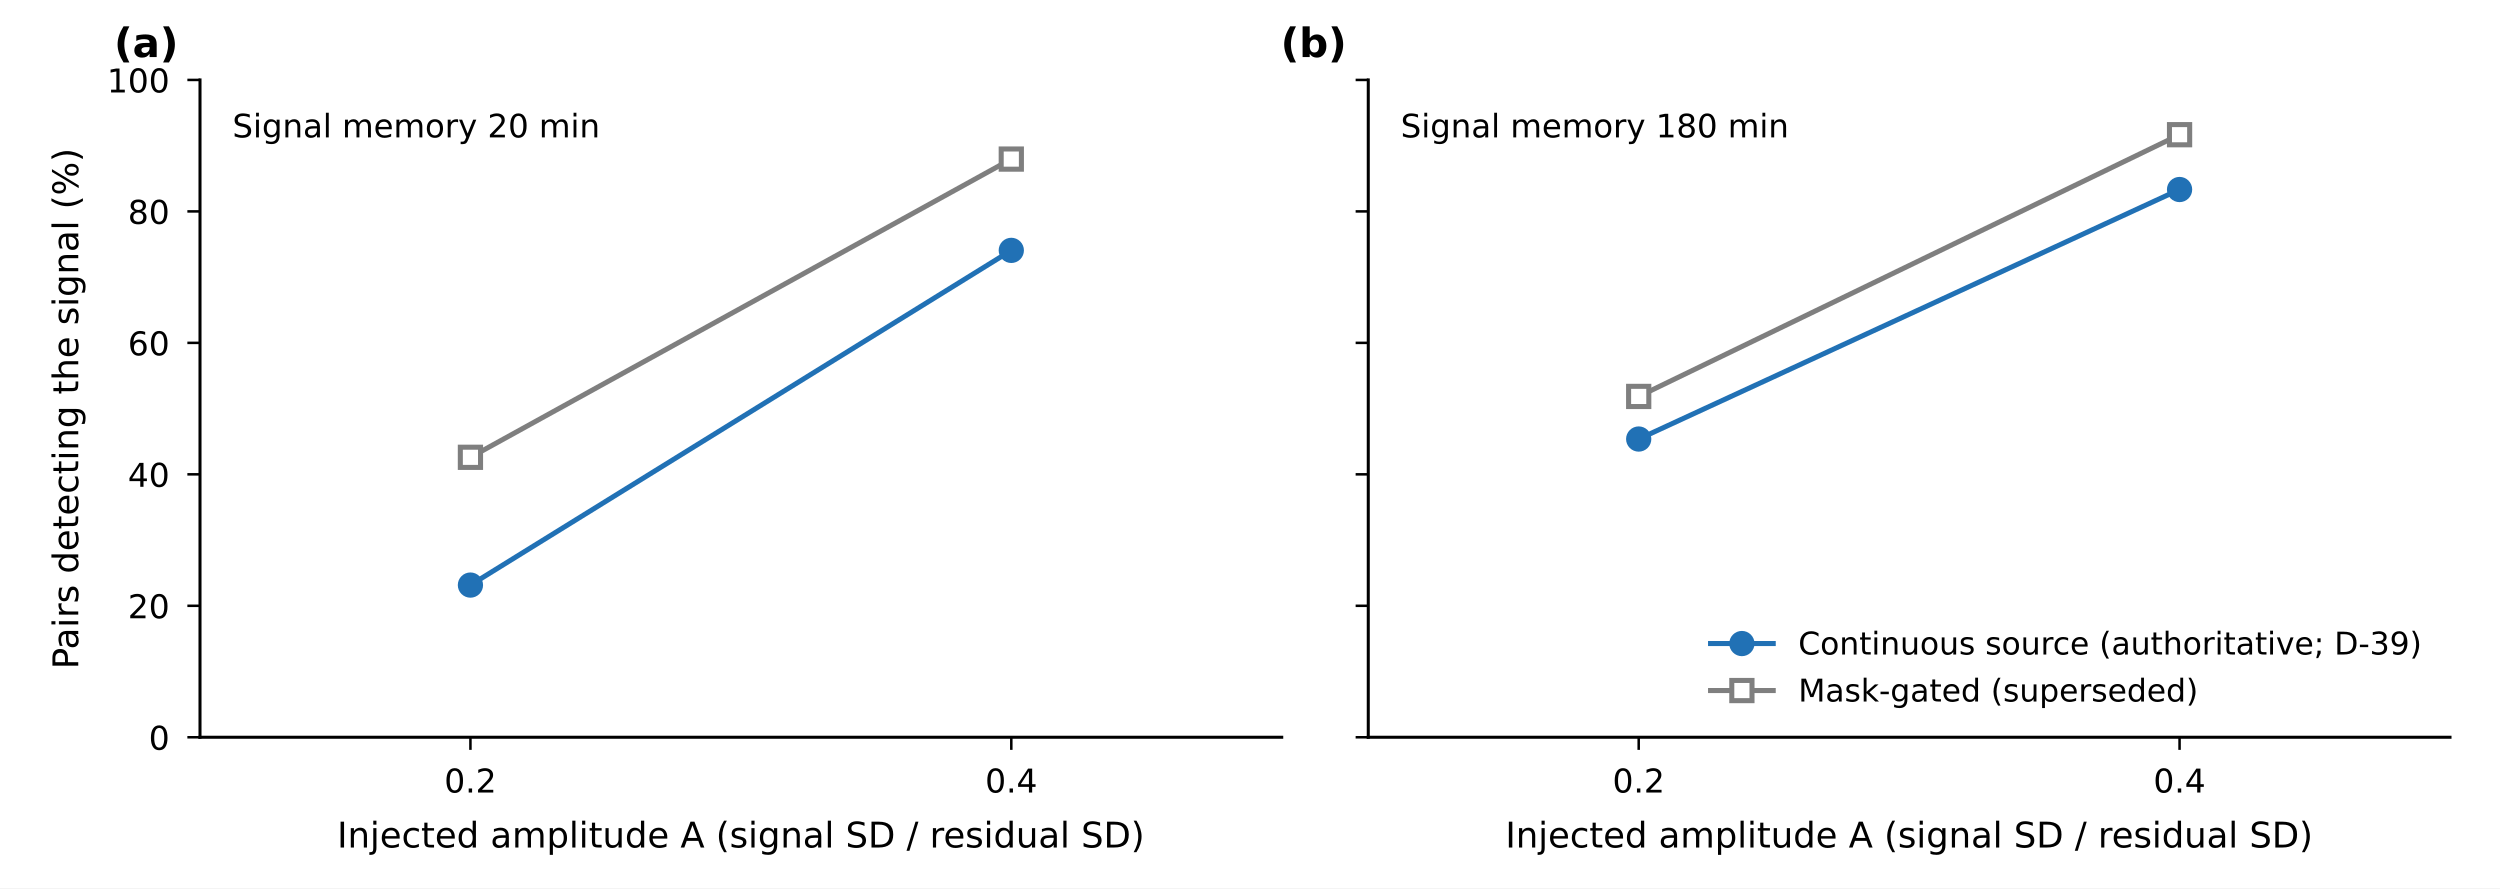
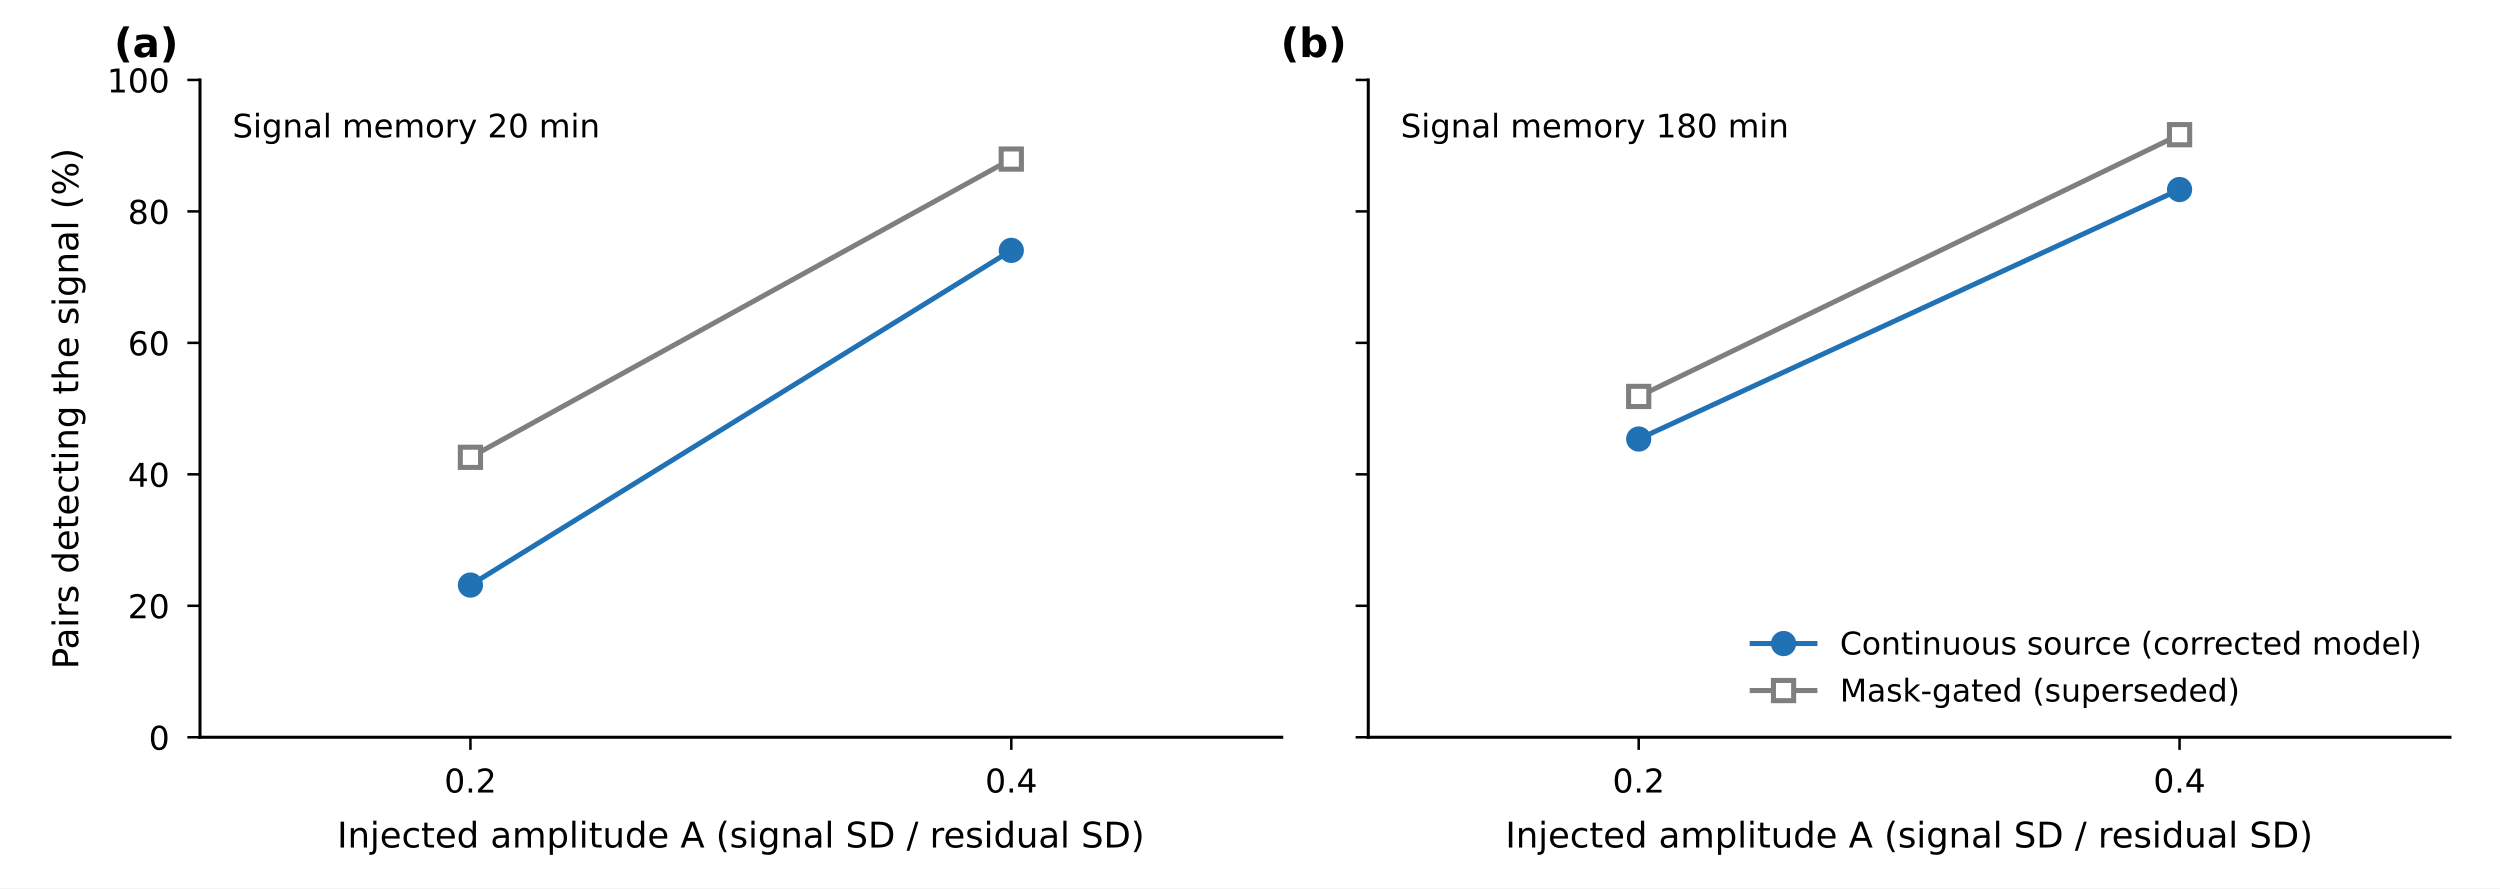
<svg xmlns="http://www.w3.org/2000/svg" xmlns:xlink="http://www.w3.org/1999/xlink" width="494.646pt" height="175.748pt" viewBox="0 0 494.646 175.748" version="1.1">
  <defs>
    <style type="text/css">*{stroke-linejoin: round; stroke-linecap: butt}</style>
  </defs>
  <g id="figure_1">
    <g id="patch_1">
      <path d="M 0 175.748  L 494.646 175.748  L 494.646 0  L 0 0  z " style="fill: #ffffff" />
    </g>
    <g id="axes_1">
      <g id="patch_2">
        <path d="M 39.572 145.871  L 253.601 145.871  L 253.601 15.817  L 39.572 15.817  z " style="fill: #ffffff" />
      </g>
      <g id="matplotlib.axis_1">
        <g id="xtick_1">
          <g id="line2d_1">
            <defs>
-               <path id="m50b18f8e44" d="M 0 0  L 0 2.5  " style="stroke: #000000; stroke-width: 0.5" />
+               <path id="mf0189df81d" d="M 0 0  L 0 2.5  " style="stroke: #000000; stroke-width: 0.5" />
            </defs>
            <g>
-               <use xlink:href="#m50b18f8e44" x="93.079" y="145.871" style="stroke: #000000; stroke-width: 0.5" />
+               <use xlink:href="#mf0189df81d" x="93.079" y="145.871" style="stroke: #000000; stroke-width: 0.5" />
            </g>
          </g>
          <g id="text_1">
            <text style="font-size: 6.5px; font-family: 'DejaVu Sans'; text-anchor: middle" x="93.079" y="156.809" transform="rotate(-0 93.079 156.8093)">0.2</text>
          </g>
        </g>
        <g id="xtick_2">
          <g id="line2d_2">
            <g>
-               <use xlink:href="#m50b18f8e44" x="200.094" y="145.871" style="stroke: #000000; stroke-width: 0.5" />
+               <use xlink:href="#mf0189df81d" x="200.094" y="145.871" style="stroke: #000000; stroke-width: 0.5" />
            </g>
          </g>
          <g id="text_2">
            <text style="font-size: 6.5px; font-family: 'DejaVu Sans'; text-anchor: middle" x="200.094" y="156.809" transform="rotate(-0 200.0937 156.8093)">0.4</text>
          </g>
        </g>
        <g id="text_3">
          <text style="font-size: 7px; font-family: 'DejaVu Sans'; text-anchor: middle" x="146.586" y="167.69" transform="rotate(-0 146.5863 167.6898)">Injected amplitude A (signal SD / residual SD)</text>
        </g>
      </g>
      <g id="matplotlib.axis_2">
        <g id="ytick_1">
          <g id="line2d_3">
            <defs>
-               <path id="ma7dd1a24d3" d="M 0 0  L -2.5 0  " style="stroke: #000000; stroke-width: 0.5" />
+               <path id="me93a0d886a" d="M 0 0  L -2.5 0  " style="stroke: #000000; stroke-width: 0.5" />
            </defs>
            <g>
-               <use xlink:href="#ma7dd1a24d3" x="39.572" y="145.871" style="stroke: #000000; stroke-width: 0.5" />
+               <use xlink:href="#me93a0d886a" x="39.572" y="145.871" style="stroke: #000000; stroke-width: 0.5" />
            </g>
          </g>
          <g id="text_4">
            <text style="font-size: 6.5px; font-family: 'DejaVu Sans'; text-anchor: end" x="33.572" y="148.34" transform="rotate(-0 33.57165 148.3401)">0</text>
          </g>
        </g>
        <g id="ytick_2">
          <g id="line2d_4">
            <g>
-               <use xlink:href="#ma7dd1a24d3" x="39.572" y="119.86" style="stroke: #000000; stroke-width: 0.5" />
+               <use xlink:href="#me93a0d886a" x="39.572" y="119.86" style="stroke: #000000; stroke-width: 0.5" />
            </g>
          </g>
          <g id="text_5">
            <text style="font-size: 6.5px; font-family: 'DejaVu Sans'; text-anchor: end" x="33.572" y="122.329" transform="rotate(-0 33.57165 122.3294)">20</text>
          </g>
        </g>
        <g id="ytick_3">
          <g id="line2d_5">
            <g>
-               <use xlink:href="#ma7dd1a24d3" x="39.572" y="93.849" style="stroke: #000000; stroke-width: 0.5" />
+               <use xlink:href="#me93a0d886a" x="39.572" y="93.849" style="stroke: #000000; stroke-width: 0.5" />
            </g>
          </g>
          <g id="text_6">
            <text style="font-size: 6.5px; font-family: 'DejaVu Sans'; text-anchor: end" x="33.572" y="96.319" transform="rotate(-0 33.57165 96.31869)">40</text>
          </g>
        </g>
        <g id="ytick_4">
          <g id="line2d_6">
            <g>
-               <use xlink:href="#ma7dd1a24d3" x="39.572" y="67.839" style="stroke: #000000; stroke-width: 0.5" />
+               <use xlink:href="#me93a0d886a" x="39.572" y="67.839" style="stroke: #000000; stroke-width: 0.5" />
            </g>
          </g>
          <g id="text_7">
            <text style="font-size: 6.5px; font-family: 'DejaVu Sans'; text-anchor: end" x="33.572" y="70.308" transform="rotate(-0 33.57165 70.30798)">60</text>
          </g>
        </g>
        <g id="ytick_5">
          <g id="line2d_7">
            <g>
-               <use xlink:href="#ma7dd1a24d3" x="39.572" y="41.828" style="stroke: #000000; stroke-width: 0.5" />
+               <use xlink:href="#me93a0d886a" x="39.572" y="41.828" style="stroke: #000000; stroke-width: 0.5" />
            </g>
          </g>
          <g id="text_8">
            <text style="font-size: 6.5px; font-family: 'DejaVu Sans'; text-anchor: end" x="33.572" y="44.297" transform="rotate(-0 33.57165 44.29727)">80</text>
          </g>
        </g>
        <g id="ytick_6">
          <g id="line2d_8">
            <g>
-               <use xlink:href="#ma7dd1a24d3" x="39.572" y="15.817" style="stroke: #000000; stroke-width: 0.5" />
+               <use xlink:href="#me93a0d886a" x="39.572" y="15.817" style="stroke: #000000; stroke-width: 0.5" />
            </g>
          </g>
          <g id="text_9">
            <text style="font-size: 6.5px; font-family: 'DejaVu Sans'; text-anchor: end" x="33.572" y="18.287" transform="rotate(-0 33.57165 18.28656)">100</text>
          </g>
        </g>
        <g id="text_10">
          <text style="font-size: 7px; font-family: 'DejaVu Sans'; text-anchor: middle" x="15.483" y="80.844" transform="rotate(-90 15.48314 80.84409)">Pairs detecting the signal (%)</text>
        </g>
      </g>
      <g id="line2d_9">
-         <path d="M 93.079 115.763  L 200.094 49.54  " clip-path="url(#pe7b8e07241)" style="fill: none; stroke: #2171b5; stroke-linecap: square" />
+         <path d="M 93.079 115.763  L 200.094 49.54  " clip-path="url(#p371f498e1a)" style="fill: none; stroke: #2171b5; stroke-linecap: square" />
        <defs>
-           <path id="m0f5c392489" d="M 0 2  C 0.53 2 1.039 1.789 1.414 1.414  C 1.789 1.039 2 0.53 2 0  C 2 -0.53 1.789 -1.039 1.414 -1.414  C 1.039 -1.789 0.53 -2 0 -2  C -0.53 -2 -1.039 -1.789 -1.414 -1.414  C -1.789 -1.039 -2 -0.53 -2 0  C -2 0.53 -1.789 1.039 -1.414 1.414  C -1.039 1.789 -0.53 2 0 2  z " style="stroke: #2171b5" />
+           <path id="m59b178782b" d="M 0 2  C 0.53 2 1.039 1.789 1.414 1.414  C 1.789 1.039 2 0.53 2 0  C 2 -0.53 1.789 -1.039 1.414 -1.414  C 1.039 -1.789 0.53 -2 0 -2  C -0.53 -2 -1.039 -1.789 -1.414 -1.414  C -1.789 -1.039 -2 -0.53 -2 0  C -2 0.53 -1.789 1.039 -1.414 1.414  C -1.039 1.789 -0.53 2 0 2  z " style="stroke: #2171b5" />
        </defs>
-         <g clip-path="url(#pe7b8e07241)">
-           <use xlink:href="#m0f5c392489" x="93.079" y="115.763" style="fill: #2171b5; stroke: #2171b5" />
-           <use xlink:href="#m0f5c392489" x="200.094" y="49.54" style="fill: #2171b5; stroke: #2171b5" />
+         <g clip-path="url(#p371f498e1a)">
+           <use xlink:href="#m59b178782b" x="93.079" y="115.763" style="fill: #2171b5; stroke: #2171b5" />
+           <use xlink:href="#m59b178782b" x="200.094" y="49.54" style="fill: #2171b5; stroke: #2171b5" />
        </g>
      </g>
      <g id="line2d_10">
-         <path d="M 93.079 90.481  L 200.094 31.476  " clip-path="url(#pe7b8e07241)" style="fill: none; stroke: #7f7f7f; stroke-linecap: square" />
+         <path d="M 93.079 90.481  L 200.094 31.476  " clip-path="url(#p371f498e1a)" style="fill: none; stroke: #7f7f7f; stroke-linecap: square" />
        <defs>
-           <path id="m51fdd7d87a" d="M -2 2  L 2 2  L 2 -2  L -2 -2  z " style="stroke: #7f7f7f; stroke-linejoin: miter" />
+           <path id="m5a5721bd55" d="M -2 2  L 2 2  L 2 -2  L -2 -2  z " style="stroke: #7f7f7f; stroke-linejoin: miter" />
        </defs>
-         <g clip-path="url(#pe7b8e07241)">
-           <use xlink:href="#m51fdd7d87a" x="93.079" y="90.481" style="fill: #ffffff; stroke: #7f7f7f; stroke-linejoin: miter" />
-           <use xlink:href="#m51fdd7d87a" x="200.094" y="31.476" style="fill: #ffffff; stroke: #7f7f7f; stroke-linejoin: miter" />
+         <g clip-path="url(#p371f498e1a)">
+           <use xlink:href="#m5a5721bd55" x="93.079" y="90.481" style="fill: #ffffff; stroke: #7f7f7f; stroke-linejoin: miter" />
+           <use xlink:href="#m5a5721bd55" x="200.094" y="31.476" style="fill: #ffffff; stroke: #7f7f7f; stroke-linejoin: miter" />
        </g>
      </g>
      <g id="patch_3">
        <path d="M 39.572 145.871  L 39.572 15.817  " style="fill: none; stroke: #000000; stroke-width: 0.6; stroke-linejoin: miter; stroke-linecap: square" />
      </g>
      <g id="patch_4">
        <path d="M 39.572 145.871  L 253.601 145.871  " style="fill: none; stroke: #000000; stroke-width: 0.6; stroke-linejoin: miter; stroke-linecap: square" />
      </g>
      <g id="text_11">
        <text style="font-size: 6.4px; font-family: 'DejaVu Sans'; text-anchor: start" x="45.993" y="27.183" transform="rotate(-0 45.99253 27.183)">Signal memory 20 min</text>
      </g>
      <g id="text_12">
        <text style="font-weight: 700; font-size: 8px; font-family: 'DejaVu Sans'; text-anchor: end" x="35.291" y="11.294" transform="rotate(-0 35.29107 11.29438)">(a)</text>
      </g>
    </g>
    <g id="axes_2">
      <g id="patch_5">
        <path d="M 270.723 145.871  L 484.753 145.871  L 484.753 15.817  L 270.723 15.817  z " style="fill: #ffffff" />
      </g>
      <g id="matplotlib.axis_3">
        <g id="xtick_3">
          <g id="line2d_11">
            <g>
-               <use xlink:href="#m50b18f8e44" x="324.231" y="145.871" style="stroke: #000000; stroke-width: 0.5" />
+               <use xlink:href="#mf0189df81d" x="324.231" y="145.871" style="stroke: #000000; stroke-width: 0.5" />
            </g>
          </g>
          <g id="text_13">
            <text style="font-size: 6.5px; font-family: 'DejaVu Sans'; text-anchor: middle" x="324.231" y="156.809" transform="rotate(-0 324.2307 156.8093)">0.2</text>
          </g>
        </g>
        <g id="xtick_4">
          <g id="line2d_12">
            <g>
-               <use xlink:href="#m50b18f8e44" x="431.245" y="145.871" style="stroke: #000000; stroke-width: 0.5" />
+               <use xlink:href="#mf0189df81d" x="431.245" y="145.871" style="stroke: #000000; stroke-width: 0.5" />
            </g>
          </g>
          <g id="text_14">
            <text style="font-size: 6.5px; font-family: 'DejaVu Sans'; text-anchor: middle" x="431.245" y="156.809" transform="rotate(-0 431.2454 156.8093)">0.4</text>
          </g>
        </g>
        <g id="text_15">
          <text style="font-size: 7px; font-family: 'DejaVu Sans'; text-anchor: middle" x="377.738" y="167.69" transform="rotate(-0 377.7381 167.6898)">Injected amplitude A (signal SD / residual SD)</text>
        </g>
      </g>
      <g id="matplotlib.axis_4">
        <g id="ytick_7">
          <g id="line2d_13">
            <g>
-               <use xlink:href="#ma7dd1a24d3" x="270.723" y="145.871" style="stroke: #000000; stroke-width: 0.5" />
+               <use xlink:href="#me93a0d886a" x="270.723" y="145.871" style="stroke: #000000; stroke-width: 0.5" />
            </g>
          </g>
        </g>
        <g id="ytick_8">
          <g id="line2d_14">
            <g>
-               <use xlink:href="#ma7dd1a24d3" x="270.723" y="119.86" style="stroke: #000000; stroke-width: 0.5" />
+               <use xlink:href="#me93a0d886a" x="270.723" y="119.86" style="stroke: #000000; stroke-width: 0.5" />
            </g>
          </g>
        </g>
        <g id="ytick_9">
          <g id="line2d_15">
            <g>
-               <use xlink:href="#ma7dd1a24d3" x="270.723" y="93.849" style="stroke: #000000; stroke-width: 0.5" />
+               <use xlink:href="#me93a0d886a" x="270.723" y="93.849" style="stroke: #000000; stroke-width: 0.5" />
            </g>
          </g>
        </g>
        <g id="ytick_10">
          <g id="line2d_16">
            <g>
-               <use xlink:href="#ma7dd1a24d3" x="270.723" y="67.839" style="stroke: #000000; stroke-width: 0.5" />
+               <use xlink:href="#me93a0d886a" x="270.723" y="67.839" style="stroke: #000000; stroke-width: 0.5" />
            </g>
          </g>
        </g>
        <g id="ytick_11">
          <g id="line2d_17">
            <g>
-               <use xlink:href="#ma7dd1a24d3" x="270.723" y="41.828" style="stroke: #000000; stroke-width: 0.5" />
+               <use xlink:href="#me93a0d886a" x="270.723" y="41.828" style="stroke: #000000; stroke-width: 0.5" />
            </g>
          </g>
        </g>
        <g id="ytick_12">
          <g id="line2d_18">
            <g>
-               <use xlink:href="#ma7dd1a24d3" x="270.723" y="15.817" style="stroke: #000000; stroke-width: 0.5" />
+               <use xlink:href="#me93a0d886a" x="270.723" y="15.817" style="stroke: #000000; stroke-width: 0.5" />
            </g>
          </g>
        </g>
      </g>
      <g id="line2d_19">
-         <path d="M 324.231 86.866  L 431.245 37.497  " clip-path="url(#p35d61315df)" style="fill: none; stroke: #2171b5; stroke-linecap: square" />
-         <g clip-path="url(#p35d61315df)">
-           <use xlink:href="#m0f5c392489" x="324.231" y="86.866" style="fill: #2171b5; stroke: #2171b5" />
-           <use xlink:href="#m0f5c392489" x="431.245" y="37.497" style="fill: #2171b5; stroke: #2171b5" />
+         <path d="M 324.231 86.866  L 431.245 37.497  " clip-path="url(#p96dd4c119e)" style="fill: none; stroke: #2171b5; stroke-linecap: square" />
+         <g clip-path="url(#p96dd4c119e)">
+           <use xlink:href="#m59b178782b" x="324.231" y="86.866" style="fill: #2171b5; stroke: #2171b5" />
+           <use xlink:href="#m59b178782b" x="431.245" y="37.497" style="fill: #2171b5; stroke: #2171b5" />
        </g>
      </g>
      <g id="line2d_20">
-         <path d="M 324.231 78.438  L 431.245 26.651  " clip-path="url(#p35d61315df)" style="fill: none; stroke: #7f7f7f; stroke-linecap: square" />
-         <g clip-path="url(#p35d61315df)">
-           <use xlink:href="#m51fdd7d87a" x="324.231" y="78.438" style="fill: #ffffff; stroke: #7f7f7f; stroke-linejoin: miter" />
-           <use xlink:href="#m51fdd7d87a" x="431.245" y="26.651" style="fill: #ffffff; stroke: #7f7f7f; stroke-linejoin: miter" />
+         <path d="M 324.231 78.438  L 431.245 26.651  " clip-path="url(#p96dd4c119e)" style="fill: none; stroke: #7f7f7f; stroke-linecap: square" />
+         <g clip-path="url(#p96dd4c119e)">
+           <use xlink:href="#m5a5721bd55" x="324.231" y="78.438" style="fill: #ffffff; stroke: #7f7f7f; stroke-linejoin: miter" />
+           <use xlink:href="#m5a5721bd55" x="431.245" y="26.651" style="fill: #ffffff; stroke: #7f7f7f; stroke-linejoin: miter" />
        </g>
      </g>
      <g id="patch_6">
        <path d="M 270.723 145.871  L 270.723 15.817  " style="fill: none; stroke: #000000; stroke-width: 0.6; stroke-linejoin: miter; stroke-linecap: square" />
      </g>
      <g id="patch_7">
        <path d="M 270.723 145.871  L 484.753 145.871  " style="fill: none; stroke: #000000; stroke-width: 0.6; stroke-linejoin: miter; stroke-linecap: square" />
      </g>
      <g id="text_16">
        <text style="font-size: 6.4px; font-family: 'DejaVu Sans'; text-anchor: start" x="277.144" y="27.183" transform="rotate(-0 277.1443 27.183)">Signal memory 180 min</text>
      </g>
      <g id="text_17">
        <text style="font-weight: 700; font-size: 8px; font-family: 'DejaVu Sans'; text-anchor: end" x="266.443" y="11.294" transform="rotate(-0 266.4428 11.29438)">(b)</text>
      </g>
      <g id="legend_1">
        <g id="line2d_21">
-           <path d="M 338.448 127.331  L 344.648 127.331  L 350.848 127.331  " style="fill: none; stroke: #2171b5; stroke-linecap: square" />
+           <path d="M 346.691 127.331  L 352.891 127.331  L 359.091 127.331  " style="fill: none; stroke: #2171b5; stroke-linecap: square" />
          <g>
-             <use xlink:href="#m0f5c392489" x="344.648" y="127.331" style="fill: #2171b5; stroke: #2171b5" />
+             <use xlink:href="#m59b178782b" x="352.891" y="127.331" style="fill: #2171b5; stroke: #2171b5" />
          </g>
        </g>
        <g id="text_18">
-           <text style="font-size: 6.2px; font-family: 'DejaVu Sans'; text-anchor: start" x="355.808" y="129.501" transform="rotate(-0 355.8083 129.5009)">Continuous source (authoritative; D-39)</text>
+           <text style="font-size: 6.2px; font-family: 'DejaVu Sans'; text-anchor: start" x="364.051" y="129.501" transform="rotate(-0 364.0514 129.5009)">Continuous source (corrected model)</text>
        </g>
        <g id="line2d_22">
-           <path d="M 338.448 136.631  L 344.648 136.631  L 350.848 136.631  " style="fill: none; stroke: #7f7f7f; stroke-linecap: square" />
+           <path d="M 346.691 136.631  L 352.891 136.631  L 359.091 136.631  " style="fill: none; stroke: #7f7f7f; stroke-linecap: square" />
          <g>
-             <use xlink:href="#m51fdd7d87a" x="344.648" y="136.631" style="fill: #ffffff; stroke: #7f7f7f; stroke-linejoin: miter" />
+             <use xlink:href="#m5a5721bd55" x="352.891" y="136.631" style="fill: #ffffff; stroke: #7f7f7f; stroke-linejoin: miter" />
          </g>
        </g>
        <g id="text_19">
-           <text style="font-size: 6.2px; font-family: 'DejaVu Sans'; text-anchor: start" x="355.808" y="138.801" transform="rotate(-0 355.8083 138.8014)">Mask-gated (superseded)</text>
+           <text style="font-size: 6.2px; font-family: 'DejaVu Sans'; text-anchor: start" x="364.051" y="138.801" transform="rotate(-0 364.0514 138.8014)">Mask-gated (superseded)</text>
        </g>
      </g>
    </g>
  </g>
  <defs>
-     <clipPath id="pe7b8e07241">
+     <clipPath id="p371f498e1a">
      <rect x="39.572" y="15.817" width="214.029" height="130.054" />
    </clipPath>
-     <clipPath id="p35d61315df">
+     <clipPath id="p96dd4c119e">
      <rect x="270.723" y="15.817" width="214.029" height="130.054" />
    </clipPath>
  </defs>
</svg>
